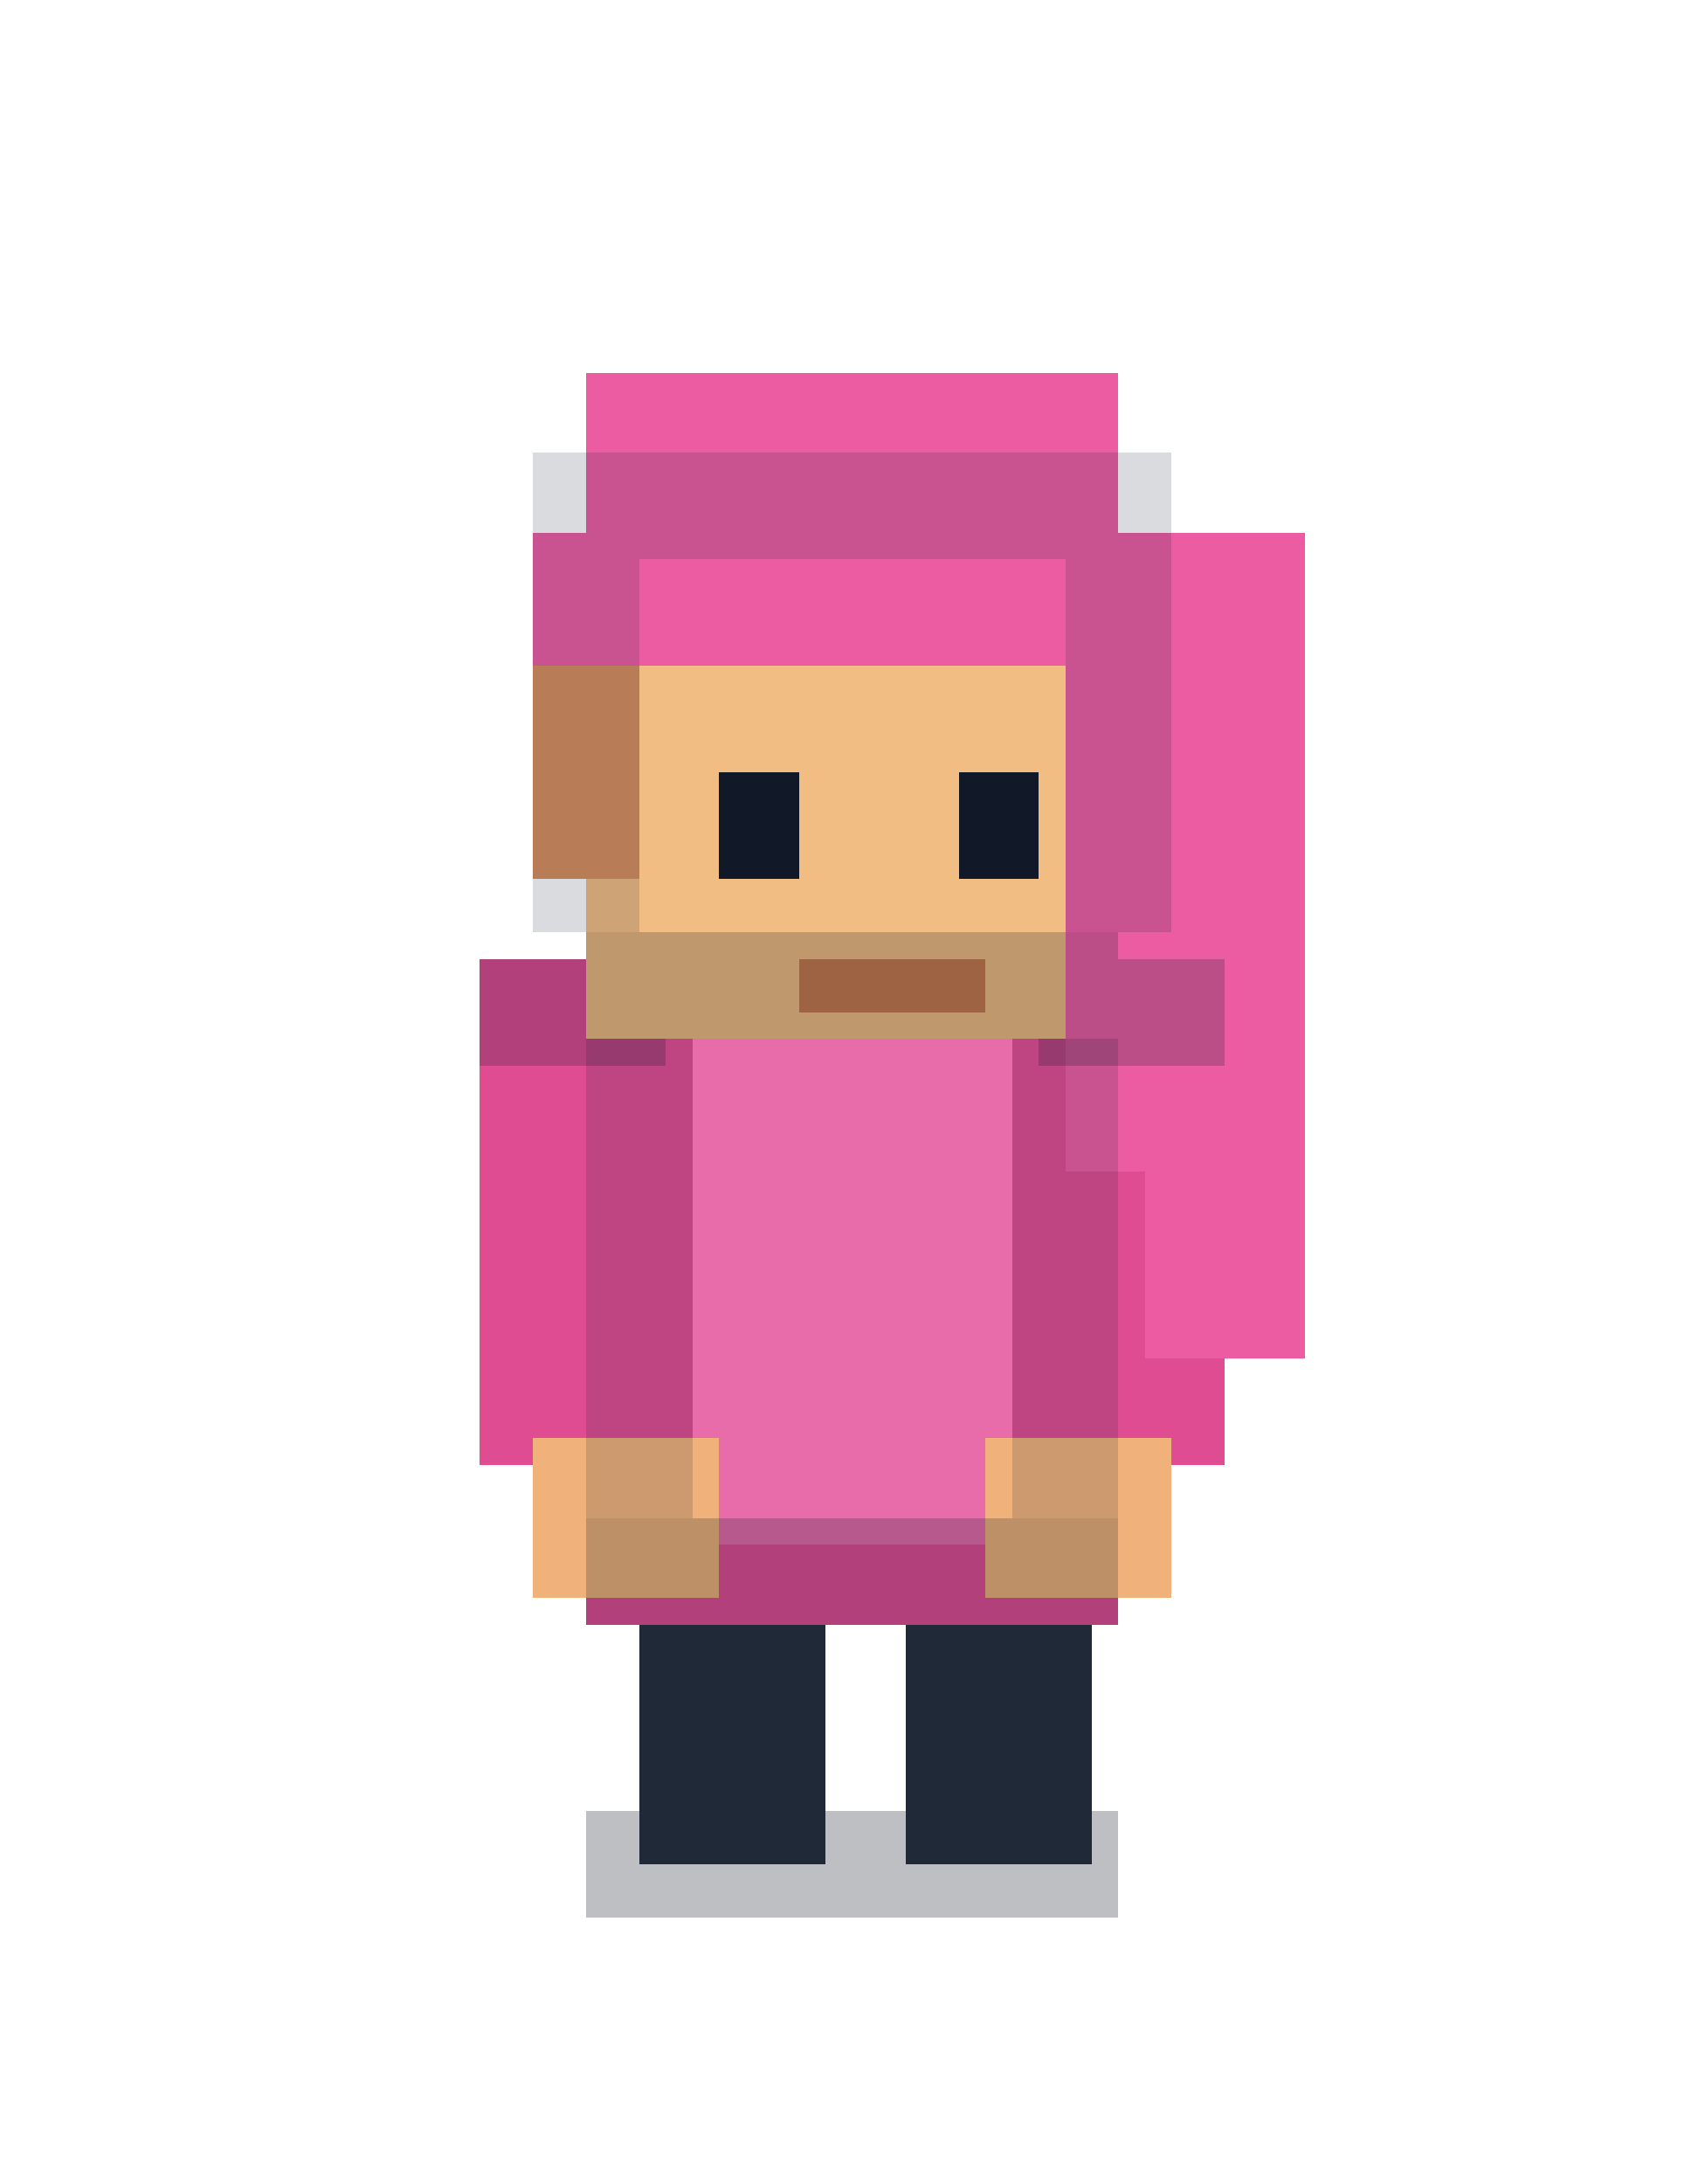
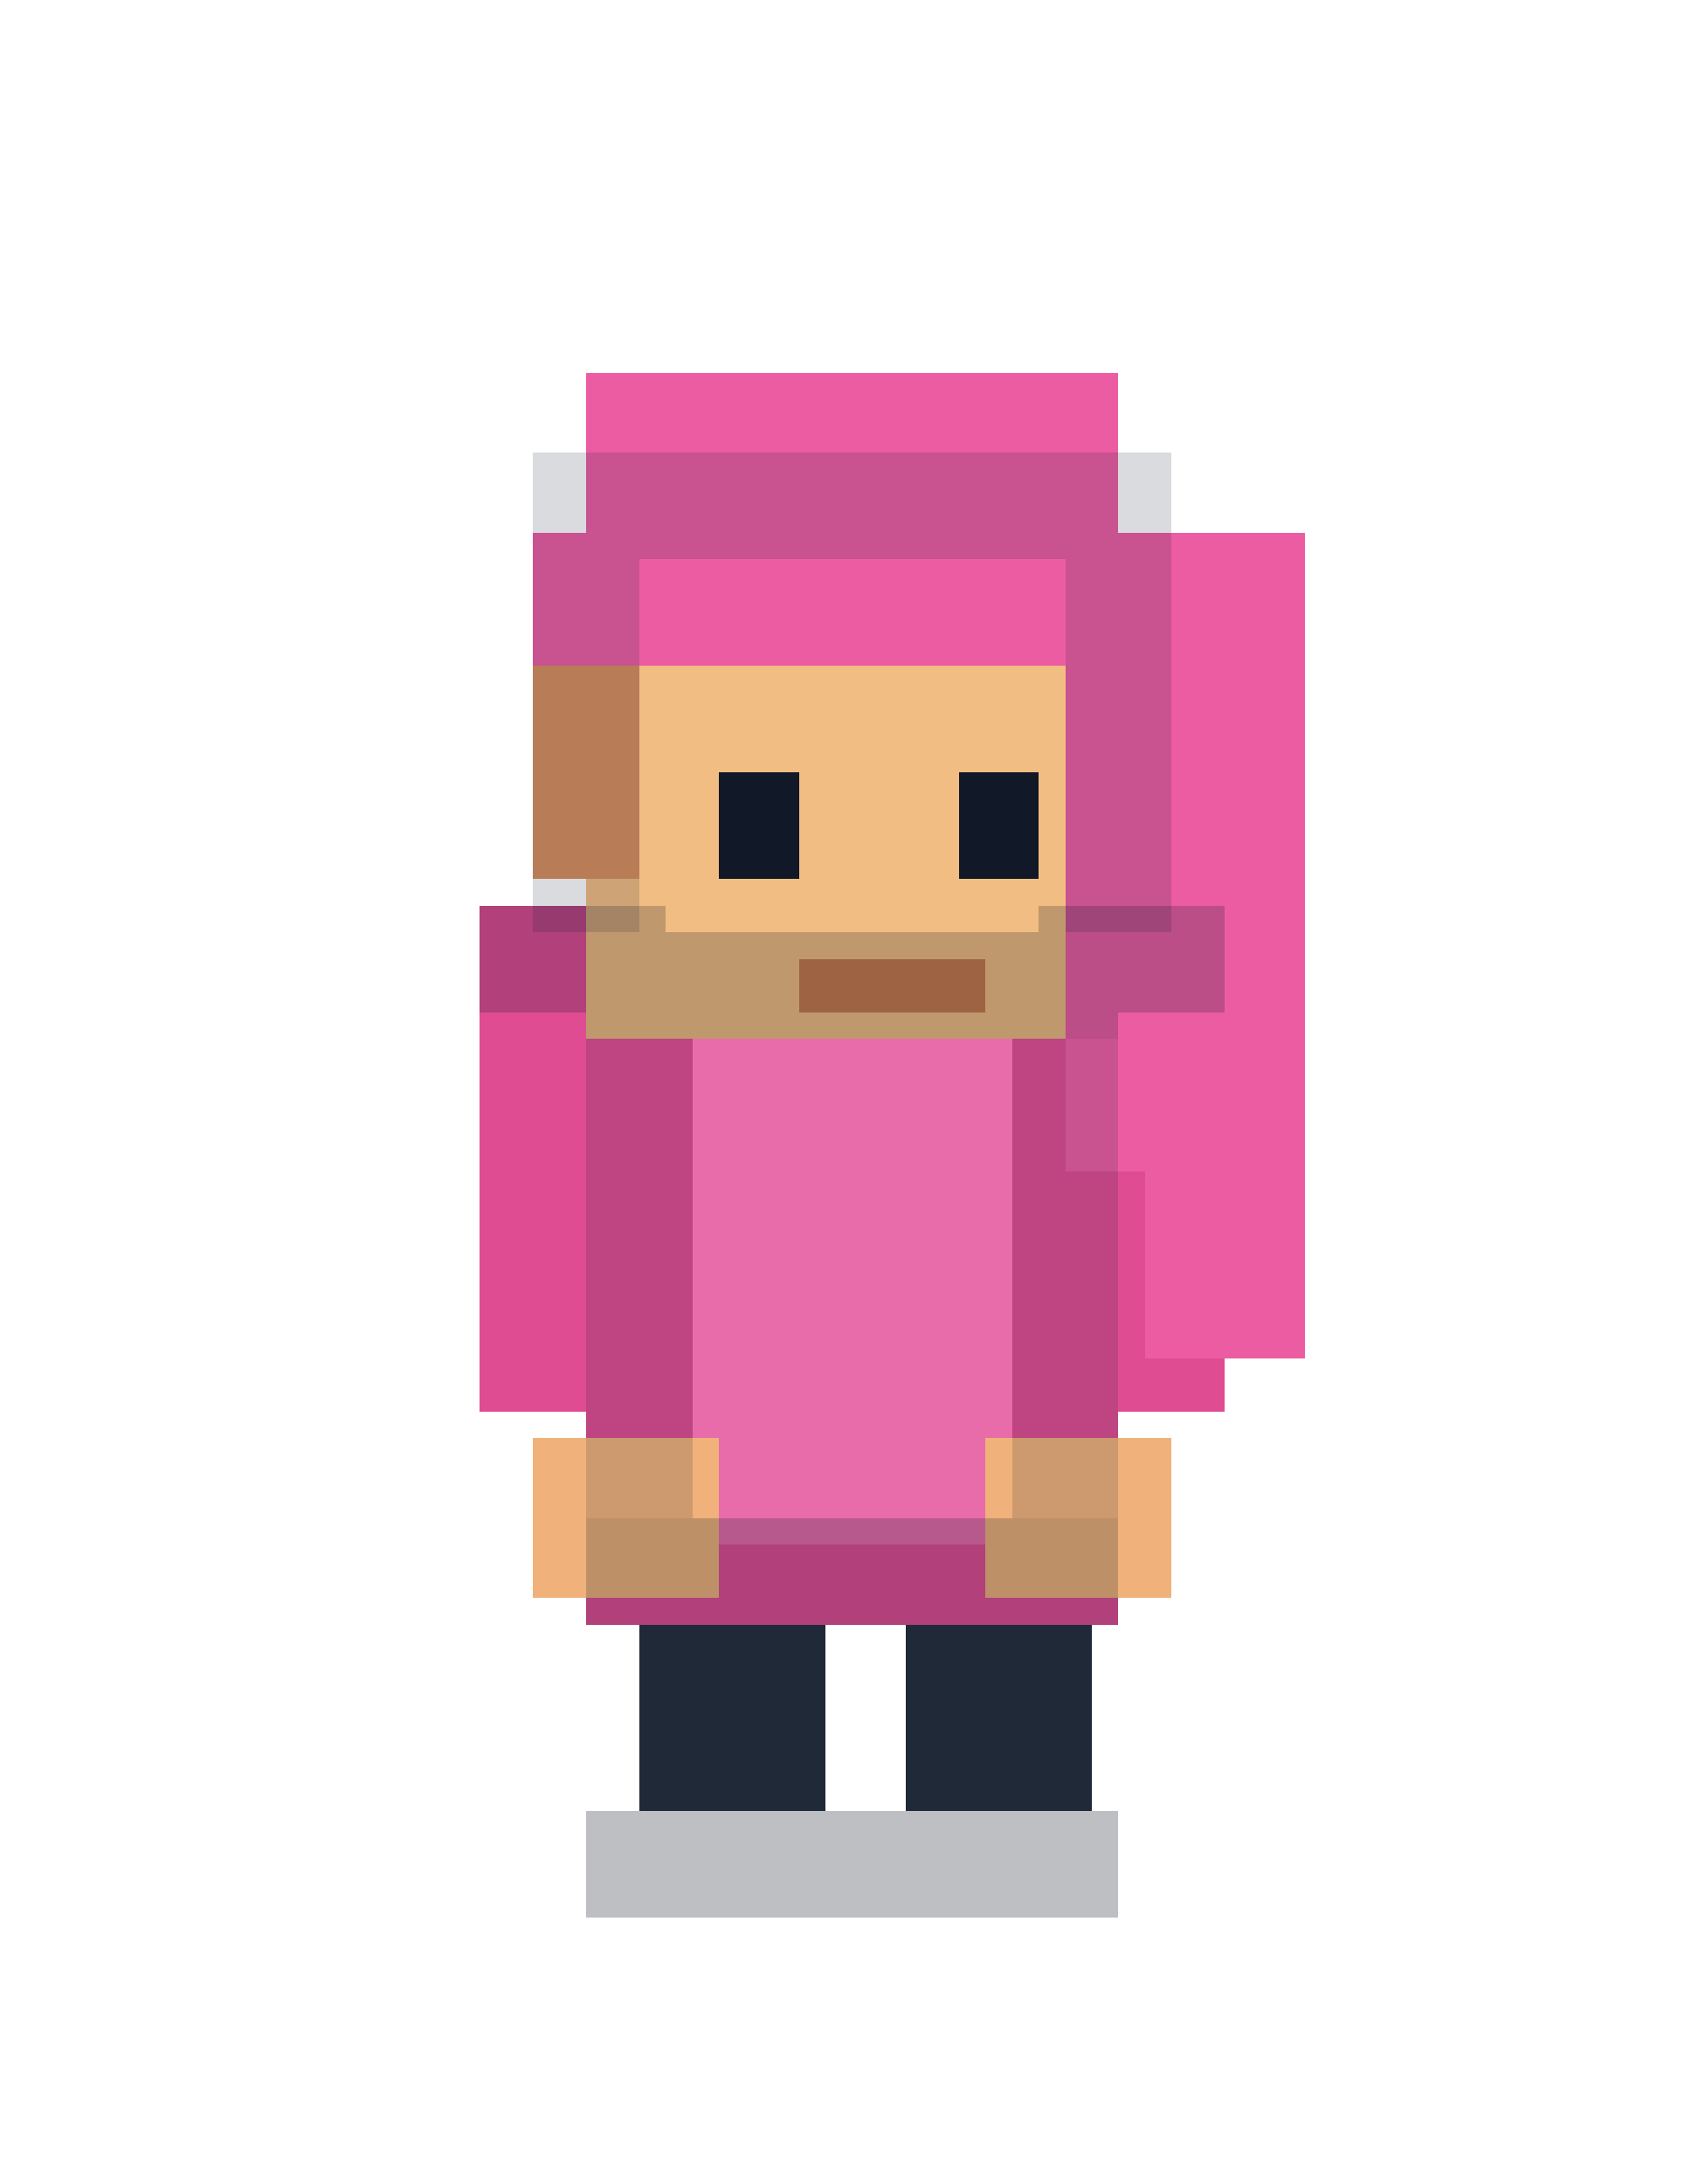
<svg xmlns="http://www.w3.org/2000/svg" width="64" height="82" viewBox="0 0 64 82" shape-rendering="crispEdges">
  <path d="M22 68h20v4H22z" fill="#111827" opacity=".28" />
-   <path d="M24 58h7v12h-7zM34 58h7v12h-7z" fill="#1f2937" />
+   <path d="M24 56h7v12h-7zM34 56h7v12h-7z" fill="#1f2937" />
  <path d="M22 35h20v26H22z" fill="#df4c92" />
  <path d="M26 38h12v20H26z" fill="#f9a8d4" opacity=".35" />
-   <path d="M18 36h7v19h-7zM39 36h7v19h-7z" fill="#df4c92" />
+   <path d="M18 34h7v19h-7zM39 34h7v19h-7z" fill="#df4c92" />
  <path d="M20 54h7v6h-7zM37 54h7v6h-7z" fill="#f0b27a" />
  <path d="M22 17h20v22H22z" fill="#f2bd82" />
  <path d="M20 22h4v11h-4zM40 22h4v11h-4z" fill="#d8905f" />
  <path d="M22 14h20v9H22zM20 20h24v5H20z" fill="#ec5ca2" />
  <path d="M40 20h9v24h-9zM43 41h6v10h-6z" fill="#ec5ca2" />
  <path d="M27 29h3v4h-3zM36 29h3v4h-3z" fill="#111827" />
  <path d="M30 36h7v2h-7z" fill="#9a3412" opacity=".5" />
-   <path d="M22 35h20v4H22zM22 57h20v4H22zM18 36h7v4h-7zM39 36h7v4h-7z" fill="#0f172a" opacity=".22" />
+   <path d="M22 35h20v4H22zM22 57h20v4H22zM18 34h7v4h-7zM39 34h7v4h-7z" fill="#0f172a" opacity=".22" />
  <path d="M20 17h24v4H20zM20 21h4v14h-4zM40 21h4v14h-4zM22 39h4v18h-4zM38 39h4v18h-4z" fill="#0f172a" opacity=".16" />
</svg>
